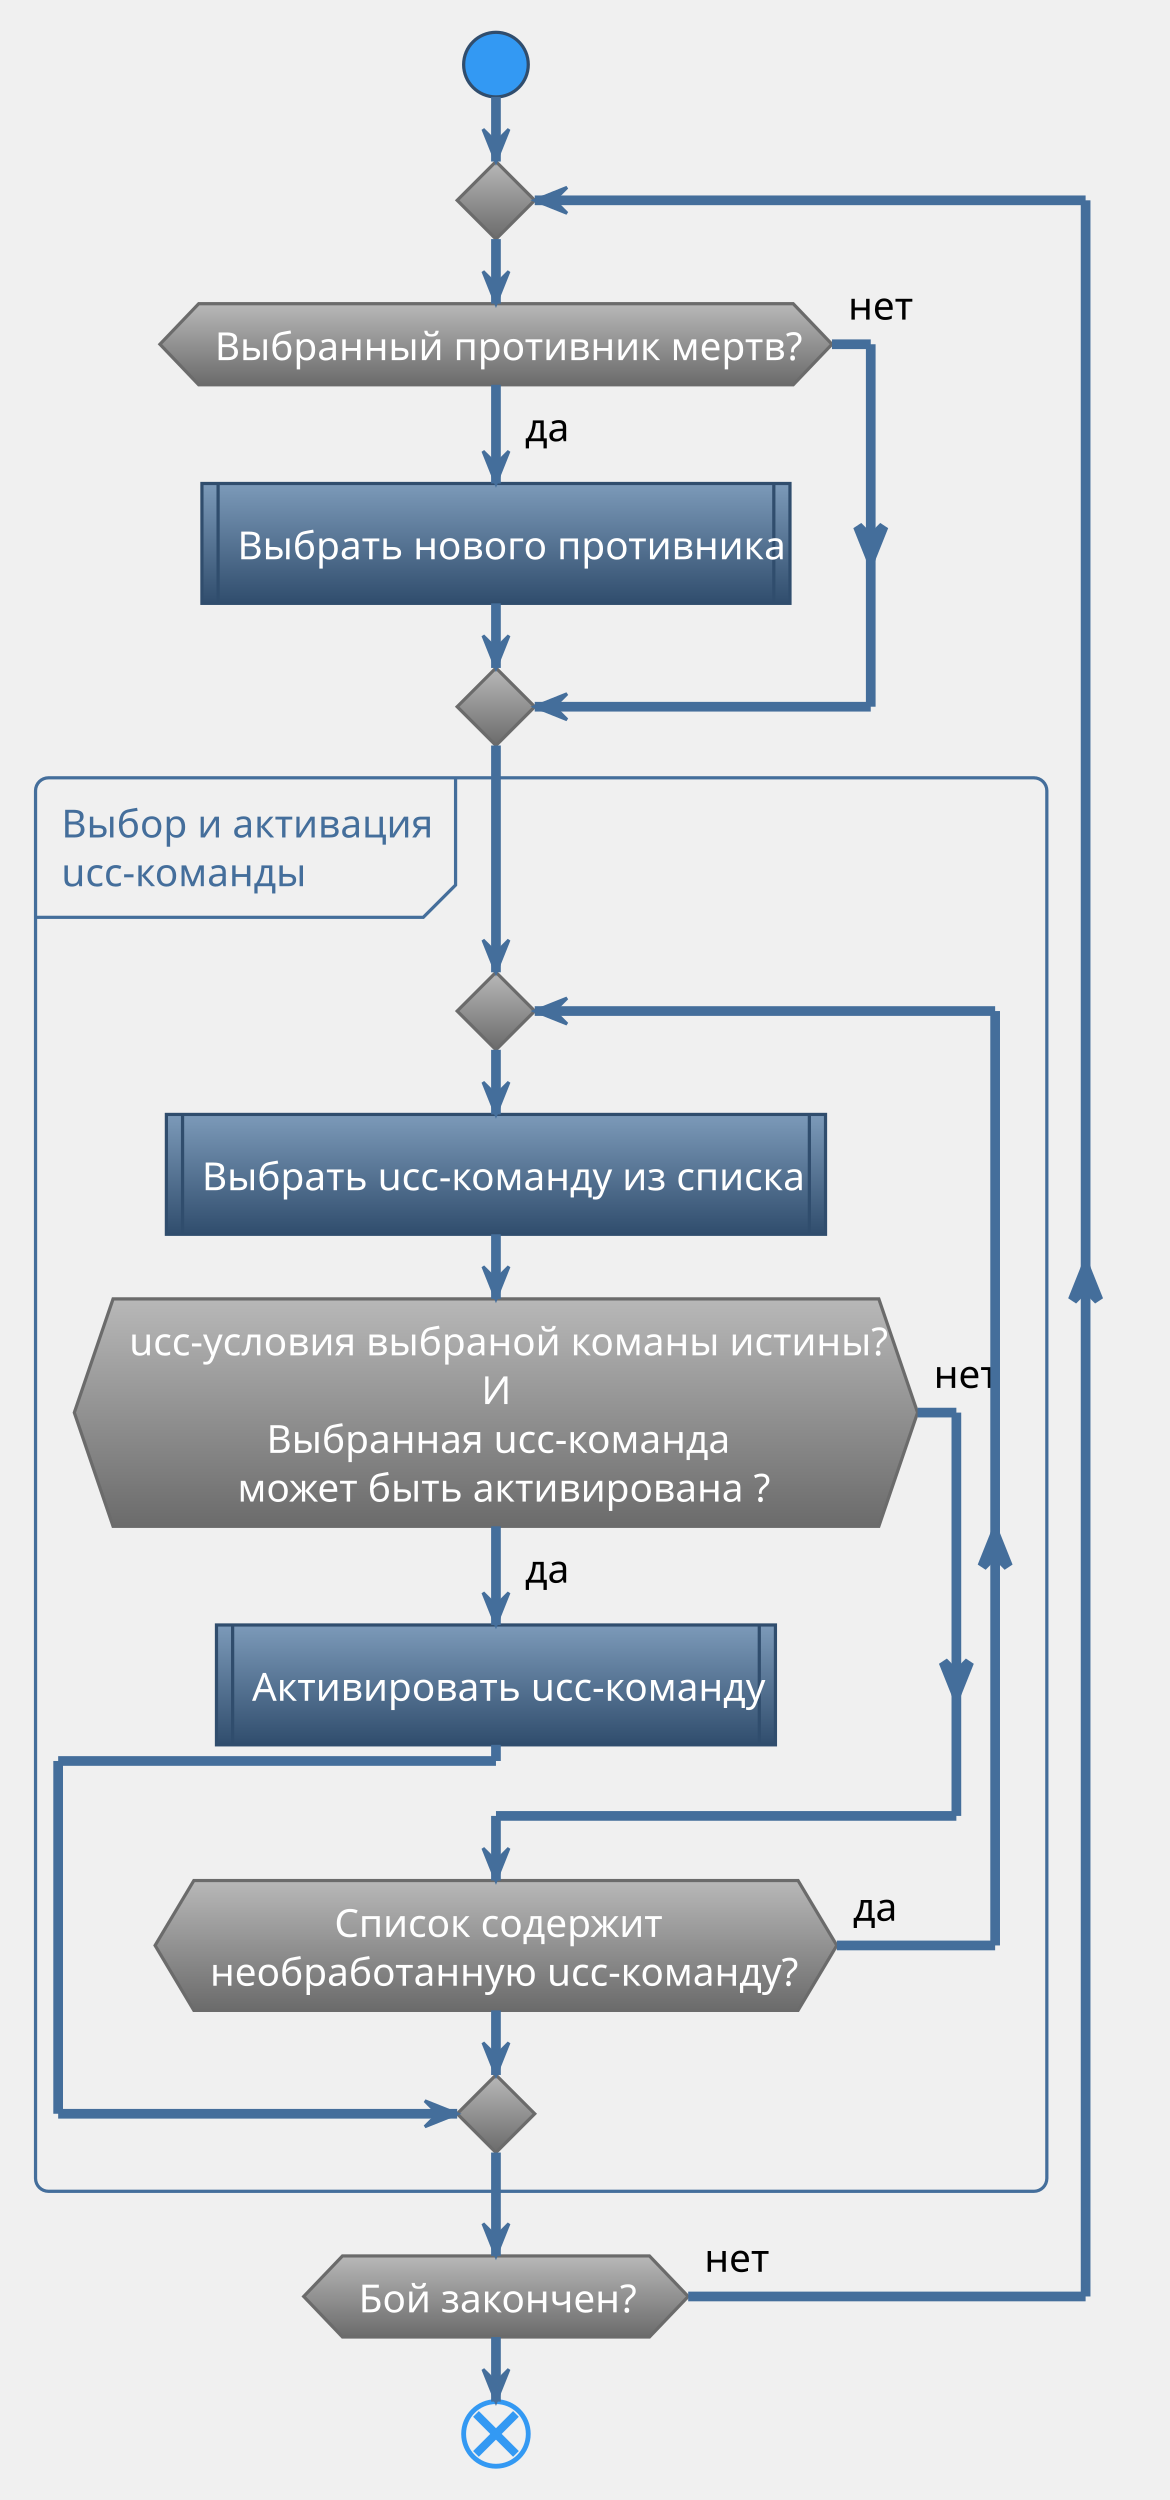
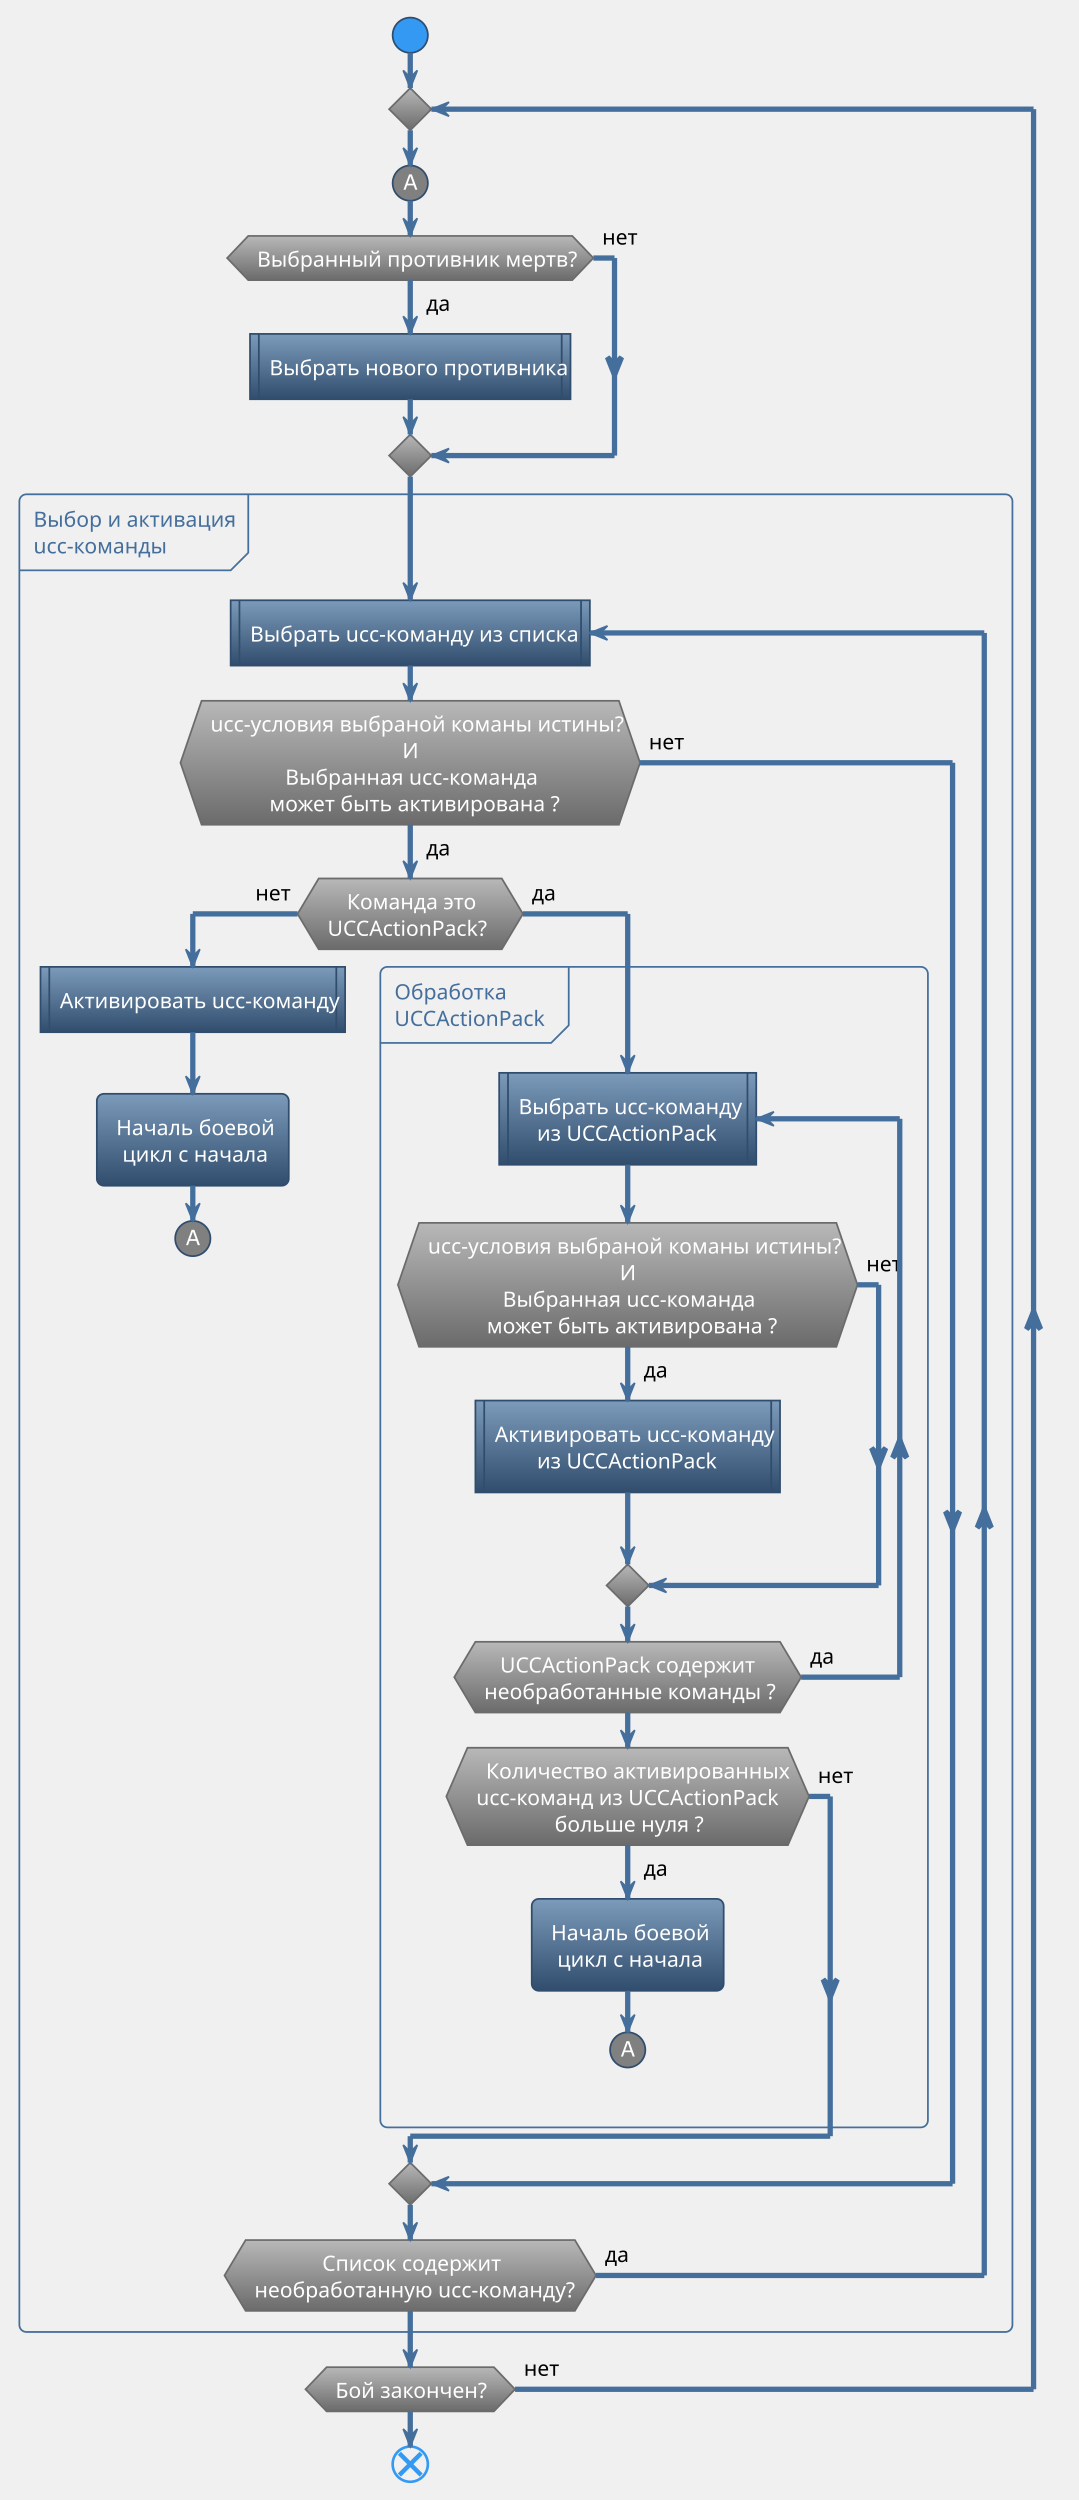
- <svg xmlns="http://www.w3.org/2000/svg" contentStyleType="text/css" height="806.25px" preserveAspectRatio="none" style="width:377px;height:806px;background:#00000000;" version="1.1" viewBox="0 0 377 806" width="377.083px" zoomAndPan="magnify">
+ <svg xmlns="http://www.w3.org/2000/svg" contentStyleType="text/css" height="1479.167px" preserveAspectRatio="none" style="width:638px;height:1479px;background:#00000000;" version="1.1" viewBox="0 0 638 1479" width="638.542px" zoomAndPan="magnify">
  <defs>
-     <linearGradient id="g1ueaq85n2sv5g0" x1="50%" x2="50%" y1="0%" y2="100%">
+     <linearGradient id="g1emuqtx4ib62r0" x1="50%" x2="50%" y1="0%" y2="100%">
      <stop offset="0%" stop-color="#7C9AB9" />
      <stop offset="100%" stop-color="#304D6D" />
    </linearGradient>
-     <linearGradient id="g1ueaq85n2sv5g1" x1="50%" x2="50%" y1="0%" y2="100%">
+     <linearGradient id="g1emuqtx4ib62r1" x1="50%" x2="50%" y1="0%" y2="100%">
      <stop offset="0%" stop-color="#B8B8B8" />
      <stop offset="100%" stop-color="#6B6B6B" />
    </linearGradient>
  </defs>
  <g>
-     <ellipse cx="159.896" cy="20.833" fill="#3399F3" rx="10.417" ry="10.417" style="stroke:#304D6D;stroke-width:1.042;" />
-     <rect fill="url(#g1ueaq85n2sv5g0)" height="38.639" style="stroke:#304D6D;stroke-width:1.042;" width="189.583" x="65.104" y="155.876" />
-     <line style="stroke:#304D6D;stroke-width:1.042;" x1="70.312" x2="70.312" y1="155.876" y2="194.515" />
-     <line style="stroke:#304D6D;stroke-width:1.042;" x1="249.479" x2="249.479" y1="155.876" y2="194.515" />
-     <text fill="#FFFFFF" font-family="&quot;Verdana&quot;" font-size="12.5" lengthAdjust="spacing" textLength="166.667" x="76.562" y="180.31">Выбрать нового противника</text>
-     <polygon fill="url(#g1ueaq85n2sv5g1)" points="64.062,97.917,255.729,97.917,268.229,110.986,255.729,124.056,64.062,124.056,51.562,110.986,64.062,97.917" style="stroke:#6B6B6B;stroke-width:1.042;" />
-     <text fill="#000000" font-family="&quot;Verdana&quot;" font-size="12.5" lengthAdjust="spacing" textLength="14.583" x="169.271" y="142.24">да</text>
-     <text fill="#FFFFFF" font-family="&quot;Verdana&quot;" font-size="12.5" lengthAdjust="spacing" textLength="181.25" x="69.271" y="116.101">Выбранный противник мертв?</text>
-     <text fill="#000000" font-family="&quot;Verdana&quot;" font-size="12.5" lengthAdjust="spacing" textLength="19.792" x="273.438" y="103.031">нет</text>
-     <polygon fill="url(#g1ueaq85n2sv5g1)" points="159.896,215.348,172.396,227.848,159.896,240.348,147.396,227.848,159.896,215.348" style="stroke:#6B6B6B;stroke-width:1.042;" />
-     <rect fill="none" height="455.713" rx="4.167" ry="4.167" style="stroke:#446E9B;stroke-width:1.042;" width="326.042" x="11.458" y="250.765" />
-     <path d="M146.875,250.765 L146.875,285.335 L136.458,295.752 L11.458,295.752 " fill="none" style="stroke:#446E9B;stroke-width:1.042;" />
-     <text fill="#446E9B" font-family="&quot;Verdana&quot;" font-size="12.5" lengthAdjust="spacing" textLength="114.583" x="19.792" y="269.991">Выбор и активация</text>
-     <text fill="#446E9B" font-family="&quot;Verdana&quot;" font-size="12.5" lengthAdjust="spacing" textLength="78.125" x="19.792" y="285.714">ucc-команды</text>
-     <rect fill="url(#g1ueaq85n2sv5g0)" height="38.639" style="stroke:#304D6D;stroke-width:1.042;" width="212.5" x="53.646" y="359.294" />
-     <line style="stroke:#304D6D;stroke-width:1.042;" x1="58.854" x2="58.854" y1="359.294" y2="397.933" />
-     <line style="stroke:#304D6D;stroke-width:1.042;" x1="260.938" x2="260.938" y1="359.294" y2="397.933" />
-     <text fill="#FFFFFF" font-family="&quot;Verdana&quot;" font-size="12.5" lengthAdjust="spacing" textLength="189.583" x="65.104" y="383.728">Выбрать ucc-команду из списка</text>
-     <rect fill="url(#g1ueaq85n2sv5g0)" height="38.639" style="stroke:#304D6D;stroke-width:1.042;" width="180.208" x="69.792" y="523.893" />
-     <line style="stroke:#304D6D;stroke-width:1.042;" x1="75" x2="75" y1="523.893" y2="562.533" />
-     <line style="stroke:#304D6D;stroke-width:1.042;" x1="244.792" x2="244.792" y1="523.893" y2="562.533" />
-     <text fill="#FFFFFF" font-family="&quot;Verdana&quot;" font-size="12.5" lengthAdjust="spacing" textLength="157.292" x="81.25" y="548.328">Активировать ucc-команду</text>
-     <polygon fill="url(#g1ueaq85n2sv5g1)" points="36.458,418.766,283.333,418.766,295.833,455.42,283.333,492.074,36.458,492.074,23.958,455.42,36.458,418.766" style="stroke:#6B6B6B;stroke-width:1.042;" />
-     <text fill="#000000" font-family="&quot;Verdana&quot;" font-size="12.5" lengthAdjust="spacing" textLength="14.583" x="169.271" y="510.258">да</text>
-     <text fill="#FFFFFF" font-family="&quot;Verdana&quot;" font-size="12.5" lengthAdjust="spacing" textLength="236.458" x="41.667" y="436.951">ucc-условия выбраной команы истины?</text>
-     <text fill="#FFFFFF" font-family="&quot;Verdana&quot;" font-size="12.5" lengthAdjust="spacing" textLength="9.375" x="155.208" y="452.673">И</text>
-     <text fill="#FFFFFF" font-family="&quot;Verdana&quot;" font-size="12.5" lengthAdjust="spacing" textLength="147.917" x="85.938" y="468.396">Выбранная ucc-команда</text>
-     <text fill="#FFFFFF" font-family="&quot;Verdana&quot;" font-size="12.5" lengthAdjust="spacing" textLength="166.667" x="76.562" y="484.119">может быть активирована ?</text>
-     <text fill="#000000" font-family="&quot;Verdana&quot;" font-size="12.5" lengthAdjust="spacing" textLength="19.792" x="301.042" y="447.465">нет</text>
-     <polygon fill="url(#g1ueaq85n2sv5g1)" points="159.896,313.46,172.396,325.96,159.896,338.46,147.396,325.96,159.896,313.46" style="stroke:#6B6B6B;stroke-width:1.042;" />
-     <polygon fill="url(#g1ueaq85n2sv5g1)" points="62.5,606.283,257.292,606.283,269.792,627.213,257.292,648.144,62.5,648.144,50,627.213,62.5,606.283" style="stroke:#6B6B6B;stroke-width:1.042;" />
-     <text fill="#FFFFFF" font-family="&quot;Verdana&quot;" font-size="12.5" lengthAdjust="spacing" textLength="104.167" x="107.812" y="624.467">Список содержит</text>
-     <text fill="#FFFFFF" font-family="&quot;Verdana&quot;" font-size="12.5" lengthAdjust="spacing" textLength="184.375" x="67.708" y="640.19">необработанную ucc-команду?</text>
-     <text fill="#000000" font-family="&quot;Verdana&quot;" font-size="12.5" lengthAdjust="spacing" textLength="14.583" x="275" y="619.259">да</text>
-     <polygon fill="url(#g1ueaq85n2sv5g1)" points="159.896,668.978,172.396,681.478,159.896,693.978,147.396,681.478,159.896,668.978" style="stroke:#6B6B6B;stroke-width:1.042;" />
-     <polygon fill="url(#g1ueaq85n2sv5g1)" points="159.896,52.083,172.396,64.583,159.896,77.083,147.396,64.583,159.896,52.083" style="stroke:#6B6B6B;stroke-width:1.042;" />
-     <polygon fill="url(#g1ueaq85n2sv5g1)" points="110.417,727.311,209.375,727.311,221.875,740.381,209.375,753.451,110.417,753.451,97.917,740.381,110.417,727.311" style="stroke:#6B6B6B;stroke-width:1.042;" />
-     <text fill="#FFFFFF" font-family="&quot;Verdana&quot;" font-size="12.5" lengthAdjust="spacing" textLength="88.542" x="115.625" y="745.496">Бой закончен?</text>
-     <text fill="#000000" font-family="&quot;Verdana&quot;" font-size="12.5" lengthAdjust="spacing" textLength="19.792" x="227.083" y="732.426">нет</text>
-     <ellipse cx="159.896" cy="784.701" fill="none" rx="10.417" ry="10.417" style="stroke:#3399F3;stroke-width:1.562;" />
-     <line style="stroke:#3399F3;stroke-width:2.604;" x1="153.451" x2="166.341" y1="778.255" y2="791.145" />
-     <line style="stroke:#3399F3;stroke-width:2.604;" x1="166.341" x2="153.451" y1="778.255" y2="791.145" />
-     <line style="stroke:#446E9B;stroke-width:3.125;" x1="159.896" x2="159.896" y1="124.056" y2="155.876" />
-     <polygon fill="#446E9B" points="155.729,145.459,159.896,155.876,164.062,145.459,159.896,149.626" style="stroke:#446E9B;stroke-width:1.042;" />
-     <line style="stroke:#446E9B;stroke-width:3.125;" x1="268.229" x2="280.729" y1="110.986" y2="110.986" />
-     <polygon fill="#446E9B" points="276.562,169.702,280.729,180.119,284.896,169.702,280.729,173.869" style="stroke:#446E9B;stroke-width:3.125;" />
-     <line style="stroke:#446E9B;stroke-width:3.125;" x1="280.729" x2="280.729" y1="110.986" y2="227.848" />
-     <line style="stroke:#446E9B;stroke-width:3.125;" x1="280.729" x2="172.396" y1="227.848" y2="227.848" />
-     <polygon fill="#446E9B" points="182.812,223.682,172.396,227.848,182.812,232.015,178.646,227.848" style="stroke:#446E9B;stroke-width:1.042;" />
-     <line style="stroke:#446E9B;stroke-width:3.125;" x1="159.896" x2="159.896" y1="194.515" y2="215.348" />
-     <polygon fill="#446E9B" points="155.729,204.932,159.896,215.348,164.062,204.932,159.896,209.098" style="stroke:#446E9B;stroke-width:1.042;" />
-     <line style="stroke:#446E9B;stroke-width:3.125;" x1="159.896" x2="159.896" y1="562.533" y2="567.741" />
-     <line style="stroke:#446E9B;stroke-width:3.125;" x1="159.896" x2="18.75" y1="567.741" y2="567.741" />
-     <line style="stroke:#446E9B;stroke-width:3.125;" x1="18.75" x2="18.75" y1="567.741" y2="681.478" />
-     <line style="stroke:#446E9B;stroke-width:3.125;" x1="18.75" x2="147.396" y1="681.478" y2="681.478" />
-     <polygon fill="#446E9B" points="136.979,677.311,147.396,681.478,136.979,685.644,141.146,681.478" style="stroke:#446E9B;stroke-width:1.042;" />
-     <line style="stroke:#446E9B;stroke-width:3.125;" x1="159.896" x2="159.896" y1="492.074" y2="523.893" />
-     <polygon fill="#446E9B" points="155.729,513.477,159.896,523.893,164.062,513.477,159.896,517.643" style="stroke:#446E9B;stroke-width:1.042;" />
-     <line style="stroke:#446E9B;stroke-width:3.125;" x1="295.833" x2="308.333" y1="455.42" y2="455.42" />
-     <polygon fill="#446E9B" points="304.167,535.824,308.333,546.24,312.5,535.824,308.333,539.99" style="stroke:#446E9B;stroke-width:3.125;" />
-     <line style="stroke:#446E9B;stroke-width:3.125;" x1="308.333" x2="308.333" y1="455.42" y2="585.449" />
-     <line style="stroke:#446E9B;stroke-width:3.125;" x1="308.333" x2="159.896" y1="585.449" y2="585.449" />
-     <line style="stroke:#446E9B;stroke-width:3.125;" x1="159.896" x2="159.896" y1="397.933" y2="418.766" />
-     <polygon fill="#446E9B" points="155.729,408.35,159.896,418.766,164.062,408.35,159.896,412.516" style="stroke:#446E9B;stroke-width:1.042;" />
-     <line style="stroke:#446E9B;stroke-width:3.125;" x1="159.896" x2="159.896" y1="338.46" y2="359.294" />
-     <polygon fill="#446E9B" points="155.729,348.877,159.896,359.294,164.062,348.877,159.896,353.044" style="stroke:#446E9B;stroke-width:1.042;" />
-     <line style="stroke:#446E9B;stroke-width:3.125;" x1="269.792" x2="320.833" y1="627.213" y2="627.213" />
-     <polygon fill="#446E9B" points="316.667,504.997,320.833,494.58,325,504.997,320.833,500.83" style="stroke:#446E9B;stroke-width:3.125;" />
-     <line style="stroke:#446E9B;stroke-width:3.125;" x1="320.833" x2="320.833" y1="325.96" y2="627.213" />
-     <line style="stroke:#446E9B;stroke-width:3.125;" x1="320.833" x2="172.396" y1="325.96" y2="325.96" />
-     <polygon fill="#446E9B" points="182.812,321.794,172.396,325.96,182.812,330.127,178.646,325.96" style="stroke:#446E9B;stroke-width:1.042;" />
-     <line style="stroke:#446E9B;stroke-width:3.125;" x1="159.896" x2="159.896" y1="585.449" y2="606.283" />
-     <polygon fill="#446E9B" points="155.729,595.866,159.896,606.283,164.062,595.866,159.896,600.033" style="stroke:#446E9B;stroke-width:1.042;" />
-     <line style="stroke:#446E9B;stroke-width:3.125;" x1="159.896" x2="159.896" y1="648.144" y2="668.978" />
-     <polygon fill="#446E9B" points="155.729,658.561,159.896,668.978,164.062,658.561,159.896,662.728" style="stroke:#446E9B;stroke-width:1.042;" />
-     <line style="stroke:#446E9B;stroke-width:3.125;" x1="159.896" x2="159.896" y1="240.348" y2="313.46" />
-     <polygon fill="#446E9B" points="155.729,303.044,159.896,313.46,164.062,303.044,159.896,307.21" style="stroke:#446E9B;stroke-width:1.042;" />
-     <line style="stroke:#446E9B;stroke-width:3.125;" x1="159.896" x2="159.896" y1="77.083" y2="97.917" />
-     <polygon fill="#446E9B" points="155.729,87.5,159.896,97.917,164.062,87.5,159.896,91.667" style="stroke:#446E9B;stroke-width:1.042;" />
-     <line style="stroke:#446E9B;stroke-width:3.125;" x1="221.875" x2="350" y1="740.381" y2="740.381" />
-     <polygon fill="#446E9B" points="345.833,419.149,350,408.732,354.167,419.149,350,414.982" style="stroke:#446E9B;stroke-width:3.125;" />
-     <line style="stroke:#446E9B;stroke-width:3.125;" x1="350" x2="350" y1="64.583" y2="740.381" />
-     <line style="stroke:#446E9B;stroke-width:3.125;" x1="350" x2="172.396" y1="64.583" y2="64.583" />
-     <polygon fill="#446E9B" points="182.812,60.417,172.396,64.583,182.812,68.75,178.646,64.583" style="stroke:#446E9B;stroke-width:1.042;" />
-     <line style="stroke:#446E9B;stroke-width:3.125;" x1="159.896" x2="159.896" y1="693.978" y2="727.311" />
-     <polygon fill="#446E9B" points="155.729,716.894,159.896,727.311,164.062,716.894,159.896,721.061" style="stroke:#446E9B;stroke-width:1.042;" />
-     <line style="stroke:#446E9B;stroke-width:3.125;" x1="159.896" x2="159.896" y1="31.25" y2="52.083" />
-     <polygon fill="#446E9B" points="155.729,41.667,159.896,52.083,164.062,41.667,159.896,45.833" style="stroke:#446E9B;stroke-width:1.042;" />
-     <line style="stroke:#446E9B;stroke-width:3.125;" x1="159.896" x2="159.896" y1="753.451" y2="774.284" />
-     <polygon fill="#446E9B" points="155.729,763.867,159.896,774.284,164.062,763.867,159.896,768.034" style="stroke:#446E9B;stroke-width:1.042;" />
+     <ellipse cx="242.708" cy="20.833" fill="#3399F3" rx="10.417" ry="10.417" style="stroke:#304D6D;stroke-width:1.042;" />
+     <ellipse cx="242.708" cy="108.333" fill="#808080" rx="10.417" ry="10.417" style="stroke:#304D6D;stroke-width:1.042;" />
+     <path d="M246.924,112.24 L245.638,112.24 L244.743,109.701 L240.82,109.701 L239.925,112.24 L238.704,112.24 L242.008,103.158 L243.62,103.158 L246.924,112.24 Z M244.385,108.675 L242.79,104.199 L241.178,108.675 L244.385,108.675 Z " fill="#FFFFFF" />
+     <rect fill="url(#g1emuqtx4ib62r0)" height="38.639" style="stroke:#304D6D;stroke-width:1.042;" width="189.583" x="147.917" y="197.542" />
+     <line style="stroke:#304D6D;stroke-width:1.042;" x1="153.125" x2="153.125" y1="197.542" y2="236.182" />
+     <line style="stroke:#304D6D;stroke-width:1.042;" x1="332.292" x2="332.292" y1="197.542" y2="236.182" />
+     <text fill="#FFFFFF" font-family="&quot;Verdana&quot;" font-size="12.5" lengthAdjust="spacing" textLength="166.667" x="159.375" y="221.977">Выбрать нового противника</text>
+     <polygon fill="url(#g1emuqtx4ib62r1)" points="146.875,139.583,338.542,139.583,351.042,152.653,338.542,165.723,146.875,165.723,134.375,152.653,146.875,139.583" style="stroke:#6B6B6B;stroke-width:1.042;" />
+     <text fill="#000000" font-family="&quot;Verdana&quot;" font-size="12.5" lengthAdjust="spacing" textLength="14.583" x="252.083" y="183.907">да</text>
+     <text fill="#FFFFFF" font-family="&quot;Verdana&quot;" font-size="12.5" lengthAdjust="spacing" textLength="181.25" x="152.083" y="157.768">Выбранный противник мертв?</text>
+     <text fill="#000000" font-family="&quot;Verdana&quot;" font-size="12.5" lengthAdjust="spacing" textLength="19.792" x="356.25" y="144.698">нет</text>
+     <polygon fill="url(#g1emuqtx4ib62r1)" points="242.708,257.015,255.208,269.515,242.708,282.015,230.208,269.515,242.708,257.015" style="stroke:#6B6B6B;stroke-width:1.042;" />
+     <rect fill="none" height="1087.158" rx="4.167" ry="4.167" style="stroke:#446E9B;stroke-width:1.042;" width="587.5" x="11.458" y="292.432" />
+     <path d="M146.875,292.432 L146.875,327.002 L136.458,337.419 L11.458,337.419 " fill="none" style="stroke:#446E9B;stroke-width:1.042;" />
+     <text fill="#446E9B" font-family="&quot;Verdana&quot;" font-size="12.5" lengthAdjust="spacing" textLength="114.583" x="19.792" y="311.658">Выбор и активация</text>
+     <text fill="#446E9B" font-family="&quot;Verdana&quot;" font-size="12.5" lengthAdjust="spacing" textLength="78.125" x="19.792" y="327.38">ucc-команды</text>
+     <polygon fill="url(#g1emuqtx4ib62r1)" points="188.542,519.727,296.875,519.727,309.375,540.658,296.875,561.588,188.542,561.588,176.042,540.658,188.542,519.727" style="stroke:#6B6B6B;stroke-width:1.042;" />
+     <text fill="#FFFFFF" font-family="&quot;Verdana&quot;" font-size="12.5" lengthAdjust="spacing" textLength="75" x="205.208" y="537.911">Команда это</text>
+     <text fill="#FFFFFF" font-family="&quot;Verdana&quot;" font-size="12.5" lengthAdjust="spacing" textLength="97.917" x="193.75" y="553.634">UCCActionPack?</text>
+     <text fill="#000000" font-family="&quot;Verdana&quot;" font-size="12.5" lengthAdjust="spacing" textLength="19.792" x="151.042" y="532.703">нет</text>
+     <text fill="#000000" font-family="&quot;Verdana&quot;" font-size="12.5" lengthAdjust="spacing" textLength="14.583" x="314.583" y="532.703">да</text>
+     <rect fill="url(#g1emuqtx4ib62r0)" height="38.639" style="stroke:#304D6D;stroke-width:1.042;" width="180.208" x="23.958" y="572.005" />
+     <line style="stroke:#304D6D;stroke-width:1.042;" x1="29.167" x2="29.167" y1="572.005" y2="610.644" />
+     <line style="stroke:#304D6D;stroke-width:1.042;" x1="198.958" x2="198.958" y1="572.005" y2="610.644" />
+     <text fill="#FFFFFF" font-family="&quot;Verdana&quot;" font-size="12.5" lengthAdjust="spacing" textLength="157.292" x="35.417" y="596.44">Активировать ucc-команду</text>
+     <rect fill="url(#g1emuqtx4ib62r0)" height="54.362" rx="4.167" ry="4.167" style="stroke:#304D6D;stroke-width:1.042;" width="113.542" x="57.292" y="647.103" />
+     <text fill="#FFFFFF" font-family="&quot;Verdana&quot;" font-size="12.5" lengthAdjust="spacing" textLength="90.625" x="68.75" y="671.537">Началь боевой</text>
+     <text fill="#FFFFFF" font-family="&quot;Verdana&quot;" font-size="12.5" lengthAdjust="spacing" textLength="83.333" x="72.396" y="687.26">цикл с начала</text>
+     <ellipse cx="114.062" cy="732.715" fill="#808080" rx="10.417" ry="10.417" style="stroke:#304D6D;stroke-width:1.042;" />
+     <path d="M118.278,736.621 L116.992,736.621 L116.097,734.082 L112.174,734.082 L111.279,736.621 L110.059,736.621 L113.363,727.539 L114.974,727.539 L118.278,736.621 Z M115.739,733.057 L114.144,728.581 L112.533,733.057 L115.739,733.057 Z " fill="#FFFFFF" />
+     <rect fill="none" height="686.556" rx="4.167" ry="4.167" style="stroke:#446E9B;stroke-width:1.042;" width="323.958" x="225" y="572.005" />
+     <path d="M336.458,572.005 L336.458,606.576 L326.042,616.992 L225,616.992 " fill="none" style="stroke:#446E9B;stroke-width:1.042;" />
+     <text fill="#446E9B" font-family="&quot;Verdana&quot;" font-size="12.5" lengthAdjust="spacing" textLength="64.583" x="233.333" y="591.231">Обработка</text>
+     <text fill="#446E9B" font-family="&quot;Verdana&quot;" font-size="12.5" lengthAdjust="spacing" textLength="90.625" x="233.333" y="606.954">UCCActionPack</text>
+     <rect fill="url(#g1emuqtx4ib62r0)" height="54.362" style="stroke:#304D6D;stroke-width:1.042;" width="180.208" x="281.25" y="828.564" />
+     <line style="stroke:#304D6D;stroke-width:1.042;" x1="286.458" x2="286.458" y1="828.564" y2="882.926" />
+     <line style="stroke:#304D6D;stroke-width:1.042;" x1="456.25" x2="456.25" y1="828.564" y2="882.926" />
+     <text fill="#FFFFFF" font-family="&quot;Verdana&quot;" font-size="12.5" lengthAdjust="spacing" textLength="157.292" x="292.708" y="852.999">Активировать ucc-команду</text>
+     <text fill="#FFFFFF" font-family="&quot;Verdana&quot;" font-size="12.5" lengthAdjust="spacing" textLength="107.292" x="317.708" y="868.721">из UCCActionPack</text>
+     <polygon fill="url(#g1emuqtx4ib62r1)" points="247.917,723.438,494.792,723.438,507.292,760.091,494.792,796.745,247.917,796.745,235.417,760.091,247.917,723.438" style="stroke:#6B6B6B;stroke-width:1.042;" />
+     <text fill="#000000" font-family="&quot;Verdana&quot;" font-size="12.5" lengthAdjust="spacing" textLength="14.583" x="380.729" y="814.929">да</text>
+     <text fill="#FFFFFF" font-family="&quot;Verdana&quot;" font-size="12.5" lengthAdjust="spacing" textLength="236.458" x="253.125" y="741.622">ucc-условия выбраной команы истины?</text>
+     <text fill="#FFFFFF" font-family="&quot;Verdana&quot;" font-size="12.5" lengthAdjust="spacing" textLength="9.375" x="366.667" y="757.345">И</text>
+     <text fill="#FFFFFF" font-family="&quot;Verdana&quot;" font-size="12.5" lengthAdjust="spacing" textLength="147.917" x="297.396" y="773.067">Выбранная ucc-команда</text>
+     <text fill="#FFFFFF" font-family="&quot;Verdana&quot;" font-size="12.5" lengthAdjust="spacing" textLength="166.667" x="288.021" y="788.79">может быть активирована ?</text>
+     <text fill="#000000" font-family="&quot;Verdana&quot;" font-size="12.5" lengthAdjust="spacing" textLength="19.792" x="512.5" y="752.136">нет</text>
+     <polygon fill="url(#g1emuqtx4ib62r1)" points="371.354,925.448,383.854,937.948,371.354,950.448,358.854,937.948,371.354,925.448" style="stroke:#6B6B6B;stroke-width:1.042;" />
+     <rect fill="url(#g1emuqtx4ib62r0)" height="54.362" style="stroke:#304D6D;stroke-width:1.042;" width="152.083" x="295.312" y="634.701" />
+     <line style="stroke:#304D6D;stroke-width:1.042;" x1="300.521" x2="300.521" y1="634.701" y2="689.062" />
+     <line style="stroke:#304D6D;stroke-width:1.042;" x1="442.188" x2="442.188" y1="634.701" y2="689.062" />
+     <text fill="#FFFFFF" font-family="&quot;Verdana&quot;" font-size="12.5" lengthAdjust="spacing" textLength="129.167" x="306.771" y="659.135">Выбрать ucc-команду</text>
+     <text fill="#FFFFFF" font-family="&quot;Verdana&quot;" font-size="12.5" lengthAdjust="spacing" textLength="107.292" x="317.708" y="674.858">из UCCActionPack</text>
+     <polygon fill="url(#g1emuqtx4ib62r1)" points="281.25,971.281,461.458,971.281,473.958,992.212,461.458,1013.143,281.25,1013.143,268.75,992.212,281.25,971.281" style="stroke:#6B6B6B;stroke-width:1.042;" />
+     <text fill="#FFFFFF" font-family="&quot;Verdana&quot;" font-size="12.5" lengthAdjust="spacing" textLength="151.042" x="295.833" y="989.465">UCCActionPack содержит</text>
+     <text fill="#FFFFFF" font-family="&quot;Verdana&quot;" font-size="12.5" lengthAdjust="spacing" textLength="169.792" x="286.458" y="1005.188">необработанные команды ?</text>
+     <text fill="#000000" font-family="&quot;Verdana&quot;" font-size="12.5" lengthAdjust="spacing" textLength="14.583" x="479.167" y="984.257">да</text>
+     <rect fill="url(#g1emuqtx4ib62r0)" height="54.362" rx="4.167" ry="4.167" style="stroke:#304D6D;stroke-width:1.042;" width="113.542" x="314.583" y="1123.38" />
+     <text fill="#FFFFFF" font-family="&quot;Verdana&quot;" font-size="12.5" lengthAdjust="spacing" textLength="90.625" x="326.042" y="1147.815">Началь боевой</text>
+     <text fill="#FFFFFF" font-family="&quot;Verdana&quot;" font-size="12.5" lengthAdjust="spacing" textLength="83.333" x="329.688" y="1163.538">цикл с начала</text>
+     <ellipse cx="371.354" cy="1212.728" fill="#808080" rx="10.417" ry="10.417" style="stroke:#304D6D;stroke-width:1.042;" />
+     <path d="M375.57,1216.634 L374.284,1216.634 L373.389,1214.095 L369.466,1214.095 L368.571,1216.634 L367.35,1216.634 L370.654,1207.552 L372.266,1207.552 L375.57,1216.634 Z M373.031,1213.07 L371.435,1208.594 L369.824,1213.07 L373.031,1213.07 Z " fill="#FFFFFF" />
+     <polygon fill="url(#g1emuqtx4ib62r1)" points="276.562,1033.976,466.146,1033.976,478.646,1062.769,466.146,1091.561,276.562,1091.561,264.062,1062.769,276.562,1033.976" style="stroke:#6B6B6B;stroke-width:1.042;" />
+     <text fill="#000000" font-family="&quot;Verdana&quot;" font-size="12.5" lengthAdjust="spacing" textLength="14.583" x="380.729" y="1109.745">да</text>
+     <text fill="#FFFFFF" font-family="&quot;Verdana&quot;" font-size="12.5" lengthAdjust="spacing" textLength="167.708" x="287.5" y="1052.161">Количество активированных</text>
+     <text fill="#FFFFFF" font-family="&quot;Verdana&quot;" font-size="12.5" lengthAdjust="spacing" textLength="179.167" x="281.771" y="1067.883">ucc-команд из UCCActionPack</text>
+     <text fill="#FFFFFF" font-family="&quot;Verdana&quot;" font-size="12.5" lengthAdjust="spacing" textLength="86.458" x="328.125" y="1083.606">больше нуля ?</text>
+     <text fill="#000000" font-family="&quot;Verdana&quot;" font-size="12.5" lengthAdjust="spacing" textLength="19.792" x="483.854" y="1054.814">нет</text>
+     <polygon fill="url(#g1emuqtx4ib62r1)" points="119.271,414.6,366.146,414.6,378.646,451.253,366.146,487.907,119.271,487.907,106.771,451.253,119.271,414.6" style="stroke:#6B6B6B;stroke-width:1.042;" />
+     <text fill="#000000" font-family="&quot;Verdana&quot;" font-size="12.5" lengthAdjust="spacing" textLength="14.583" x="252.083" y="506.091">да</text>
+     <text fill="#FFFFFF" font-family="&quot;Verdana&quot;" font-size="12.5" lengthAdjust="spacing" textLength="236.458" x="124.479" y="432.784">ucc-условия выбраной команы истины?</text>
+     <text fill="#FFFFFF" font-family="&quot;Verdana&quot;" font-size="12.5" lengthAdjust="spacing" textLength="9.375" x="238.021" y="448.507">И</text>
+     <text fill="#FFFFFF" font-family="&quot;Verdana&quot;" font-size="12.5" lengthAdjust="spacing" textLength="147.917" x="168.75" y="464.229">Выбранная ucc-команда</text>
+     <text fill="#FFFFFF" font-family="&quot;Verdana&quot;" font-size="12.5" lengthAdjust="spacing" textLength="166.667" x="159.375" y="479.952">может быть активирована ?</text>
+     <text fill="#000000" font-family="&quot;Verdana&quot;" font-size="12.5" lengthAdjust="spacing" textLength="19.792" x="383.854" y="443.298">нет</text>
+     <polygon fill="url(#g1emuqtx4ib62r1)" points="242.708,1279.395,255.208,1291.895,242.708,1304.395,230.208,1291.895,242.708,1279.395" style="stroke:#6B6B6B;stroke-width:1.042;" />
+     <rect fill="url(#g1emuqtx4ib62r0)" height="38.639" style="stroke:#304D6D;stroke-width:1.042;" width="212.5" x="136.458" y="355.127" />
+     <line style="stroke:#304D6D;stroke-width:1.042;" x1="141.667" x2="141.667" y1="355.127" y2="393.766" />
+     <line style="stroke:#304D6D;stroke-width:1.042;" x1="343.75" x2="343.75" y1="355.127" y2="393.766" />
+     <text fill="#FFFFFF" font-family="&quot;Verdana&quot;" font-size="12.5" lengthAdjust="spacing" textLength="189.583" x="147.917" y="379.561">Выбрать ucc-команду из списка</text>
+     <polygon fill="url(#g1emuqtx4ib62r1)" points="145.312,1325.228,340.104,1325.228,352.604,1346.159,340.104,1367.09,145.312,1367.09,132.812,1346.159,145.312,1325.228" style="stroke:#6B6B6B;stroke-width:1.042;" />
+     <text fill="#FFFFFF" font-family="&quot;Verdana&quot;" font-size="12.5" lengthAdjust="spacing" textLength="104.167" x="190.625" y="1343.412">Список содержит</text>
+     <text fill="#FFFFFF" font-family="&quot;Verdana&quot;" font-size="12.5" lengthAdjust="spacing" textLength="184.375" x="150.521" y="1359.135">необработанную ucc-команду?</text>
+     <text fill="#000000" font-family="&quot;Verdana&quot;" font-size="12.5" lengthAdjust="spacing" textLength="14.583" x="357.812" y="1338.204">да</text>
+     <polygon fill="url(#g1emuqtx4ib62r1)" points="242.708,52.083,255.208,64.583,242.708,77.083,230.208,64.583,242.708,52.083" style="stroke:#6B6B6B;stroke-width:1.042;" />
+     <polygon fill="url(#g1emuqtx4ib62r1)" points="193.229,1400.423,292.188,1400.423,304.688,1413.493,292.188,1426.562,193.229,1426.562,180.729,1413.493,193.229,1400.423" style="stroke:#6B6B6B;stroke-width:1.042;" />
+     <text fill="#FFFFFF" font-family="&quot;Verdana&quot;" font-size="12.5" lengthAdjust="spacing" textLength="88.542" x="198.438" y="1418.608">Бой закончен?</text>
+     <text fill="#000000" font-family="&quot;Verdana&quot;" font-size="12.5" lengthAdjust="spacing" textLength="19.792" x="309.896" y="1405.538">нет</text>
+     <ellipse cx="242.708" cy="1457.812" fill="none" rx="10.417" ry="10.417" style="stroke:#3399F3;stroke-width:1.562;" />
+     <line style="stroke:#3399F3;stroke-width:2.604;" x1="236.263" x2="249.153" y1="1451.368" y2="1464.257" />
+     <line style="stroke:#3399F3;stroke-width:2.604;" x1="249.153" x2="236.263" y1="1451.368" y2="1464.257" />
+     <line style="stroke:#446E9B;stroke-width:3.125;" x1="242.708" x2="242.708" y1="165.723" y2="197.542" />
+     <polygon fill="#446E9B" points="238.542,187.126,242.708,197.542,246.875,187.126,242.708,191.292" style="stroke:#446E9B;stroke-width:1.042;" />
+     <line style="stroke:#446E9B;stroke-width:3.125;" x1="351.042" x2="363.542" y1="152.653" y2="152.653" />
+     <polygon fill="#446E9B" points="359.375,211.369,363.542,221.786,367.708,211.369,363.542,215.536" style="stroke:#446E9B;stroke-width:3.125;" />
+     <line style="stroke:#446E9B;stroke-width:3.125;" x1="363.542" x2="363.542" y1="152.653" y2="269.515" />
+     <line style="stroke:#446E9B;stroke-width:3.125;" x1="363.542" x2="255.208" y1="269.515" y2="269.515" />
+     <polygon fill="#446E9B" points="265.625,265.348,255.208,269.515,265.625,273.682,261.458,269.515" style="stroke:#446E9B;stroke-width:1.042;" />
+     <line style="stroke:#446E9B;stroke-width:3.125;" x1="242.708" x2="242.708" y1="236.182" y2="257.015" />
+     <polygon fill="#446E9B" points="238.542,246.598,242.708,257.015,246.875,246.598,242.708,250.765" style="stroke:#446E9B;stroke-width:1.042;" />
+     <line style="stroke:#446E9B;stroke-width:3.125;" x1="242.708" x2="242.708" y1="118.75" y2="139.583" />
+     <polygon fill="#446E9B" points="238.542,129.167,242.708,139.583,246.875,129.167,242.708,133.333" style="stroke:#446E9B;stroke-width:1.042;" />
+     <line style="stroke:#446E9B;stroke-width:3.125;" x1="114.062" x2="114.062" y1="610.644" y2="647.103" />
+     <polygon fill="#446E9B" points="109.896,636.686,114.062,647.103,118.229,636.686,114.062,640.853" style="stroke:#446E9B;stroke-width:1.042;" />
+     <line style="stroke:#446E9B;stroke-width:3.125;" x1="114.062" x2="114.062" y1="701.465" y2="722.298" />
+     <polygon fill="#446E9B" points="109.896,711.881,114.062,722.298,118.229,711.881,114.062,716.048" style="stroke:#446E9B;stroke-width:1.042;" />
+     <line style="stroke:#446E9B;stroke-width:3.125;" x1="371.354" x2="371.354" y1="882.926" y2="925.448" />
+     <polygon fill="#446E9B" points="367.188,915.031,371.354,925.448,375.521,915.031,371.354,919.198" style="stroke:#446E9B;stroke-width:1.042;" />
+     <line style="stroke:#446E9B;stroke-width:3.125;" x1="371.354" x2="371.354" y1="796.745" y2="828.564" />
+     <polygon fill="#446E9B" points="367.188,818.148,371.354,828.564,375.521,818.148,371.354,822.314" style="stroke:#446E9B;stroke-width:1.042;" />
+     <line style="stroke:#446E9B;stroke-width:3.125;" x1="507.292" x2="519.792" y1="760.091" y2="760.091" />
+     <polygon fill="#446E9B" points="515.625,856.689,519.792,867.106,523.958,856.689,519.792,860.856" style="stroke:#446E9B;stroke-width:3.125;" />
+     <line style="stroke:#446E9B;stroke-width:3.125;" x1="519.792" x2="519.792" y1="760.091" y2="937.948" />
+     <line style="stroke:#446E9B;stroke-width:3.125;" x1="519.792" x2="383.854" y1="937.948" y2="937.948" />
+     <polygon fill="#446E9B" points="394.271,933.781,383.854,937.948,394.271,942.114,390.104,937.948" style="stroke:#446E9B;stroke-width:1.042;" />
+     <line style="stroke:#446E9B;stroke-width:3.125;" x1="371.354" x2="371.354" y1="689.062" y2="723.438" />
+     <polygon fill="#446E9B" points="367.188,713.021,371.354,723.438,375.521,713.021,371.354,717.188" style="stroke:#446E9B;stroke-width:1.042;" />
+     <line style="stroke:#446E9B;stroke-width:3.125;" x1="473.958" x2="532.292" y1="992.212" y2="992.212" />
+     <polygon fill="#446E9B" points="528.125,862.321,532.292,851.904,536.458,862.321,532.292,858.154" style="stroke:#446E9B;stroke-width:3.125;" />
+     <line style="stroke:#446E9B;stroke-width:3.125;" x1="532.292" x2="532.292" y1="661.881" y2="992.212" />
+     <line style="stroke:#446E9B;stroke-width:3.125;" x1="532.292" x2="447.396" y1="661.881" y2="661.881" />
+     <polygon fill="#446E9B" points="457.812,657.715,447.396,661.881,457.812,666.048,453.646,661.881" style="stroke:#446E9B;stroke-width:1.042;" />
+     <line style="stroke:#446E9B;stroke-width:3.125;" x1="371.354" x2="371.354" y1="950.448" y2="971.281" />
+     <polygon fill="#446E9B" points="367.188,960.864,371.354,971.281,375.521,960.864,371.354,965.031" style="stroke:#446E9B;stroke-width:1.042;" />
+     <line style="stroke:#446E9B;stroke-width:3.125;" x1="371.354" x2="371.354" y1="1177.743" y2="1202.311" />
+     <polygon fill="#446E9B" points="367.188,1191.895,371.354,1202.311,375.521,1191.895,371.354,1196.061" style="stroke:#446E9B;stroke-width:1.042;" />
+     <line style="stroke:#446E9B;stroke-width:3.125;" x1="371.354" x2="371.354" y1="1091.561" y2="1123.38" />
+     <polygon fill="#446E9B" points="367.188,1112.964,371.354,1123.38,375.521,1112.964,371.354,1117.13" style="stroke:#446E9B;stroke-width:1.042;" />
+     <line style="stroke:#446E9B;stroke-width:3.125;" x1="478.646" x2="491.146" y1="1062.769" y2="1062.769" />
+     <polygon fill="#446E9B" points="486.979,1171.061,491.146,1181.478,495.312,1171.061,491.146,1175.228" style="stroke:#446E9B;stroke-width:3.125;" />
+     <line style="stroke:#446E9B;stroke-width:3.125;" x1="491.146" x2="491.146" y1="1062.769" y2="1263.77" />
+     <line style="stroke:#446E9B;stroke-width:3.125;" x1="491.146" x2="242.708" y1="1263.77" y2="1263.77" />
+     <line style="stroke:#446E9B;stroke-width:3.125;" x1="242.708" x2="242.708" y1="1263.77" y2="1279.395" />
+     <polygon fill="#446E9B" points="238.542,1268.978,242.708,1279.395,246.875,1268.978,242.708,1273.145" style="stroke:#446E9B;stroke-width:1.042;" />
+     <line style="stroke:#446E9B;stroke-width:3.125;" x1="371.354" x2="371.354" y1="1013.143" y2="1033.976" />
+     <polygon fill="#446E9B" points="367.188,1023.56,371.354,1033.976,375.521,1023.56,371.354,1027.726" style="stroke:#446E9B;stroke-width:1.042;" />
+     <line style="stroke:#446E9B;stroke-width:3.125;" x1="176.042" x2="114.062" y1="540.658" y2="540.658" />
+     <line style="stroke:#446E9B;stroke-width:3.125;" x1="114.062" x2="114.062" y1="540.658" y2="572.005" />
+     <polygon fill="#446E9B" points="109.896,561.588,114.062,572.005,118.229,561.588,114.062,565.755" style="stroke:#446E9B;stroke-width:1.042;" />
+     <line style="stroke:#446E9B;stroke-width:3.125;" x1="309.375" x2="371.354" y1="540.658" y2="540.658" />
+     <line style="stroke:#446E9B;stroke-width:3.125;" x1="371.354" x2="371.354" y1="540.658" y2="634.701" />
+     <polygon fill="#446E9B" points="367.188,624.284,371.354,634.701,375.521,624.284,371.354,628.451" style="stroke:#446E9B;stroke-width:1.042;" />
+     <line style="stroke:#446E9B;stroke-width:3.125;" x1="242.708" x2="242.708" y1="487.907" y2="519.727" />
+     <polygon fill="#446E9B" points="238.542,509.31,242.708,519.727,246.875,509.31,242.708,513.477" style="stroke:#446E9B;stroke-width:1.042;" />
+     <line style="stroke:#446E9B;stroke-width:3.125;" x1="378.646" x2="563.542" y1="451.253" y2="451.253" />
+     <polygon fill="#446E9B" points="559.375,894.198,563.542,904.614,567.708,894.198,563.542,898.364" style="stroke:#446E9B;stroke-width:3.125;" />
+     <line style="stroke:#446E9B;stroke-width:3.125;" x1="563.542" x2="563.542" y1="451.253" y2="1291.895" />
+     <line style="stroke:#446E9B;stroke-width:3.125;" x1="563.542" x2="255.208" y1="1291.895" y2="1291.895" />
+     <polygon fill="#446E9B" points="265.625,1287.728,255.208,1291.895,265.625,1296.061,261.458,1291.895" style="stroke:#446E9B;stroke-width:1.042;" />
+     <line style="stroke:#446E9B;stroke-width:3.125;" x1="242.708" x2="242.708" y1="393.766" y2="414.6" />
+     <polygon fill="#446E9B" points="238.542,404.183,242.708,414.6,246.875,404.183,242.708,408.35" style="stroke:#446E9B;stroke-width:1.042;" />
+     <line style="stroke:#446E9B;stroke-width:3.125;" x1="352.604" x2="582.292" y1="1346.159" y2="1346.159" />
+     <polygon fill="#446E9B" points="578.125,903.76,582.292,893.343,586.458,903.76,582.292,899.593" style="stroke:#446E9B;stroke-width:3.125;" />
+     <line style="stroke:#446E9B;stroke-width:3.125;" x1="582.292" x2="582.292" y1="374.447" y2="1346.159" />
+     <line style="stroke:#446E9B;stroke-width:3.125;" x1="582.292" x2="348.958" y1="374.447" y2="374.447" />
+     <polygon fill="#446E9B" points="359.375,370.28,348.958,374.447,359.375,378.613,355.208,374.447" style="stroke:#446E9B;stroke-width:1.042;" />
+     <line style="stroke:#446E9B;stroke-width:3.125;" x1="242.708" x2="242.708" y1="1304.395" y2="1325.228" />
+     <polygon fill="#446E9B" points="238.542,1314.811,242.708,1325.228,246.875,1314.811,242.708,1318.978" style="stroke:#446E9B;stroke-width:1.042;" />
+     <line style="stroke:#446E9B;stroke-width:3.125;" x1="242.708" x2="242.708" y1="282.015" y2="355.127" />
+     <polygon fill="#446E9B" points="238.542,344.71,242.708,355.127,246.875,344.71,242.708,348.877" style="stroke:#446E9B;stroke-width:1.042;" />
+     <line style="stroke:#446E9B;stroke-width:3.125;" x1="242.708" x2="242.708" y1="77.083" y2="97.917" />
+     <polygon fill="#446E9B" points="238.542,87.5,242.708,97.917,246.875,87.5,242.708,91.667" style="stroke:#446E9B;stroke-width:1.042;" />
+     <line style="stroke:#446E9B;stroke-width:3.125;" x1="304.688" x2="611.458" y1="1413.493" y2="1413.493" />
+     <polygon fill="#446E9B" points="607.292,786.271,611.458,775.855,615.625,786.271,611.458,782.105" style="stroke:#446E9B;stroke-width:3.125;" />
+     <line style="stroke:#446E9B;stroke-width:3.125;" x1="611.458" x2="611.458" y1="64.583" y2="1413.493" />
+     <line style="stroke:#446E9B;stroke-width:3.125;" x1="611.458" x2="255.208" y1="64.583" y2="64.583" />
+     <polygon fill="#446E9B" points="265.625,60.417,255.208,64.583,265.625,68.75,261.458,64.583" style="stroke:#446E9B;stroke-width:1.042;" />
+     <line style="stroke:#446E9B;stroke-width:3.125;" x1="242.708" x2="242.708" y1="1367.09" y2="1400.423" />
+     <polygon fill="#446E9B" points="238.542,1390.006,242.708,1400.423,246.875,1390.006,242.708,1394.173" style="stroke:#446E9B;stroke-width:1.042;" />
+     <line style="stroke:#446E9B;stroke-width:3.125;" x1="242.708" x2="242.708" y1="31.25" y2="52.083" />
+     <polygon fill="#446E9B" points="238.542,41.667,242.708,52.083,246.875,41.667,242.708,45.833" style="stroke:#446E9B;stroke-width:1.042;" />
+     <line style="stroke:#446E9B;stroke-width:3.125;" x1="242.708" x2="242.708" y1="1426.562" y2="1447.396" />
+     <polygon fill="#446E9B" points="238.542,1436.979,242.708,1447.396,246.875,1436.979,242.708,1441.146" style="stroke:#446E9B;stroke-width:1.042;" />
  </g>
</svg>
